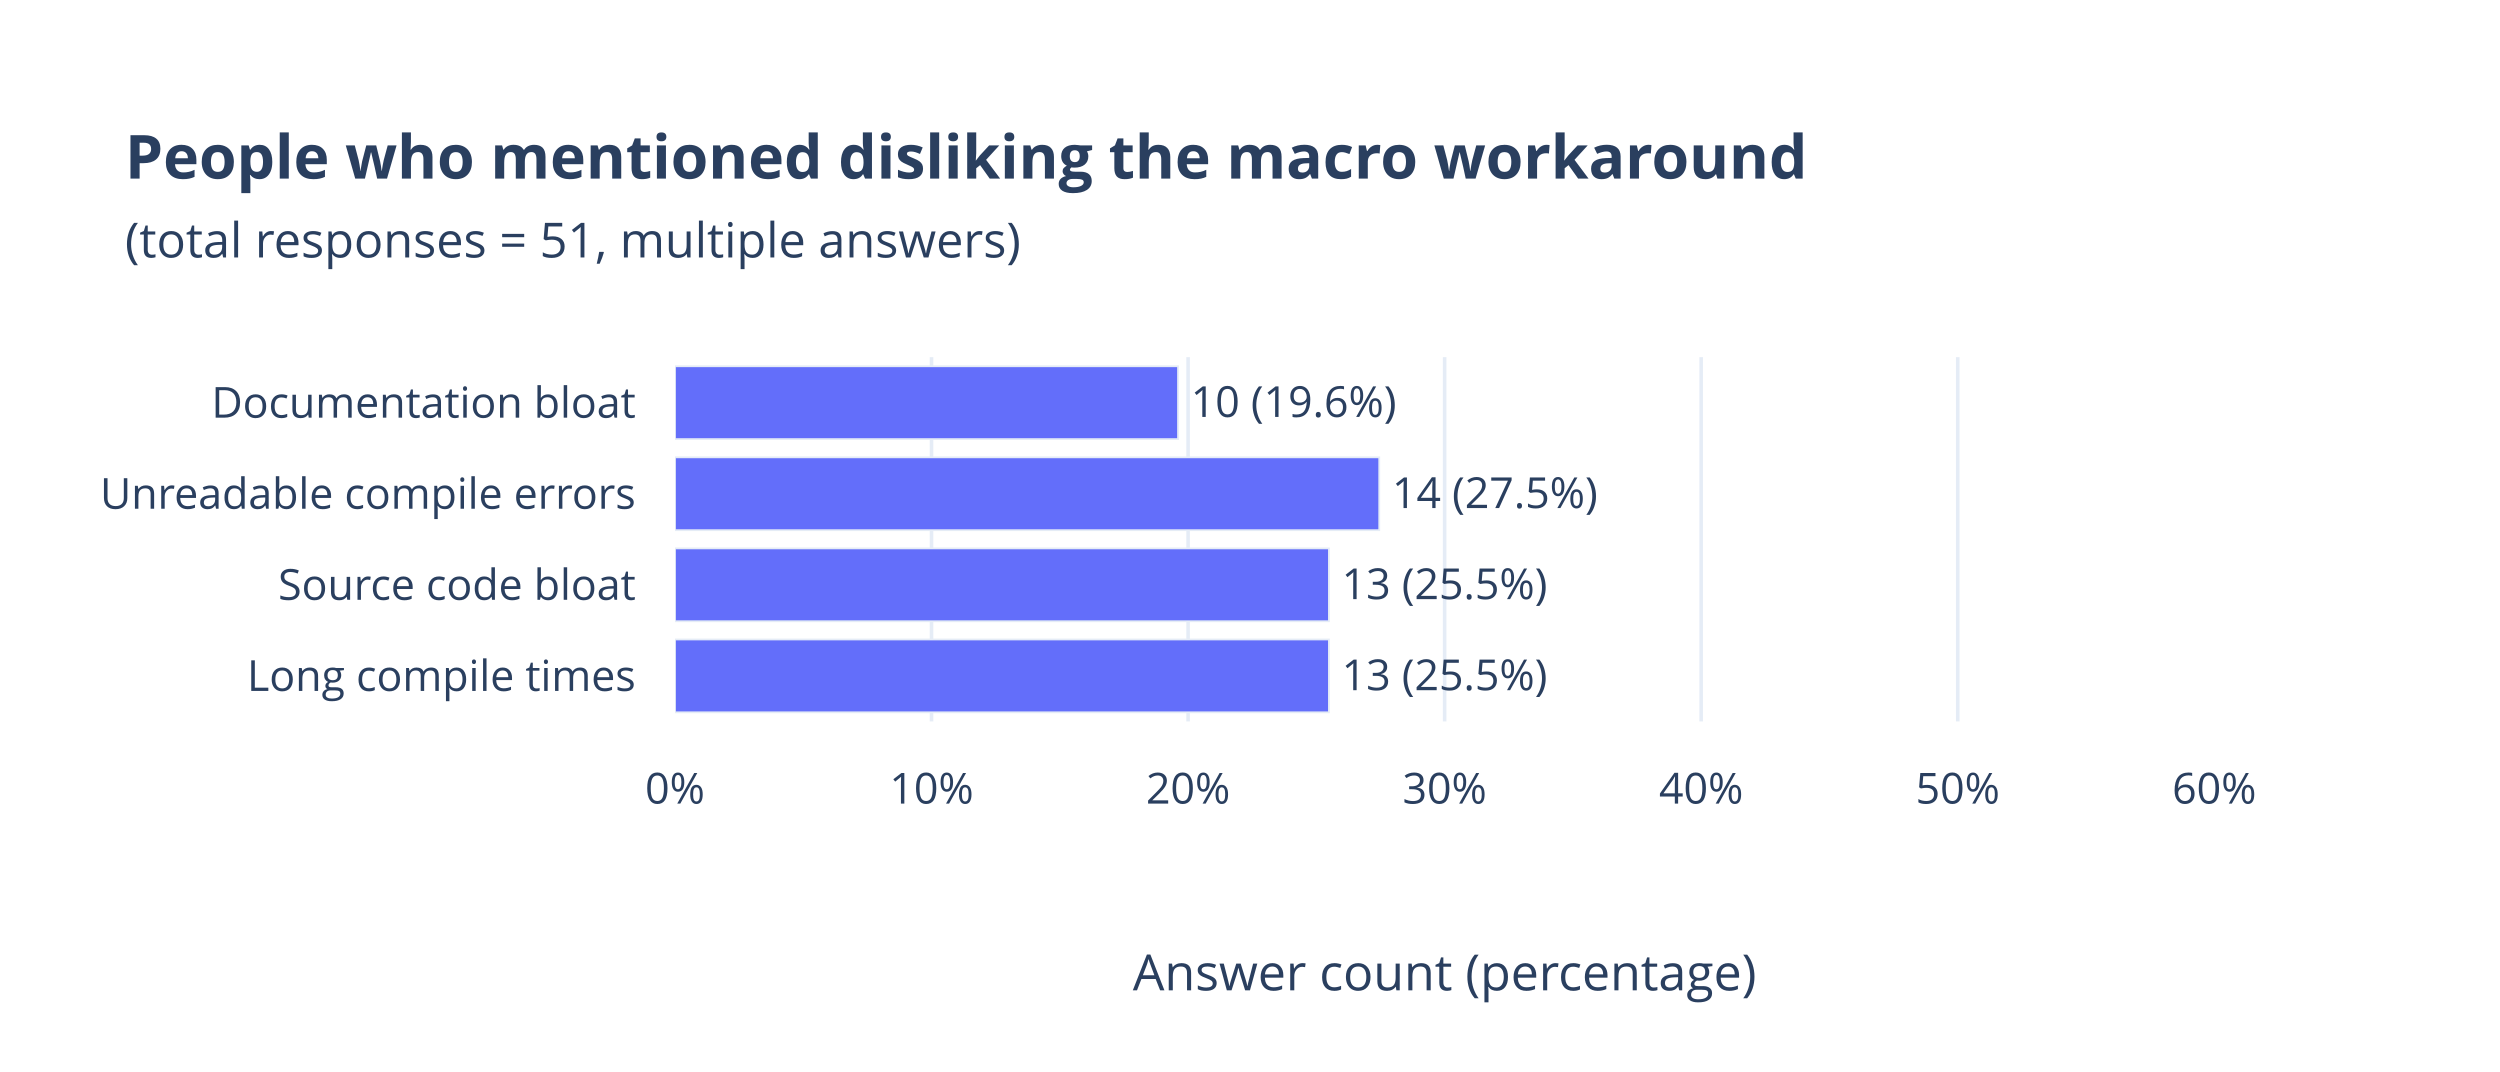
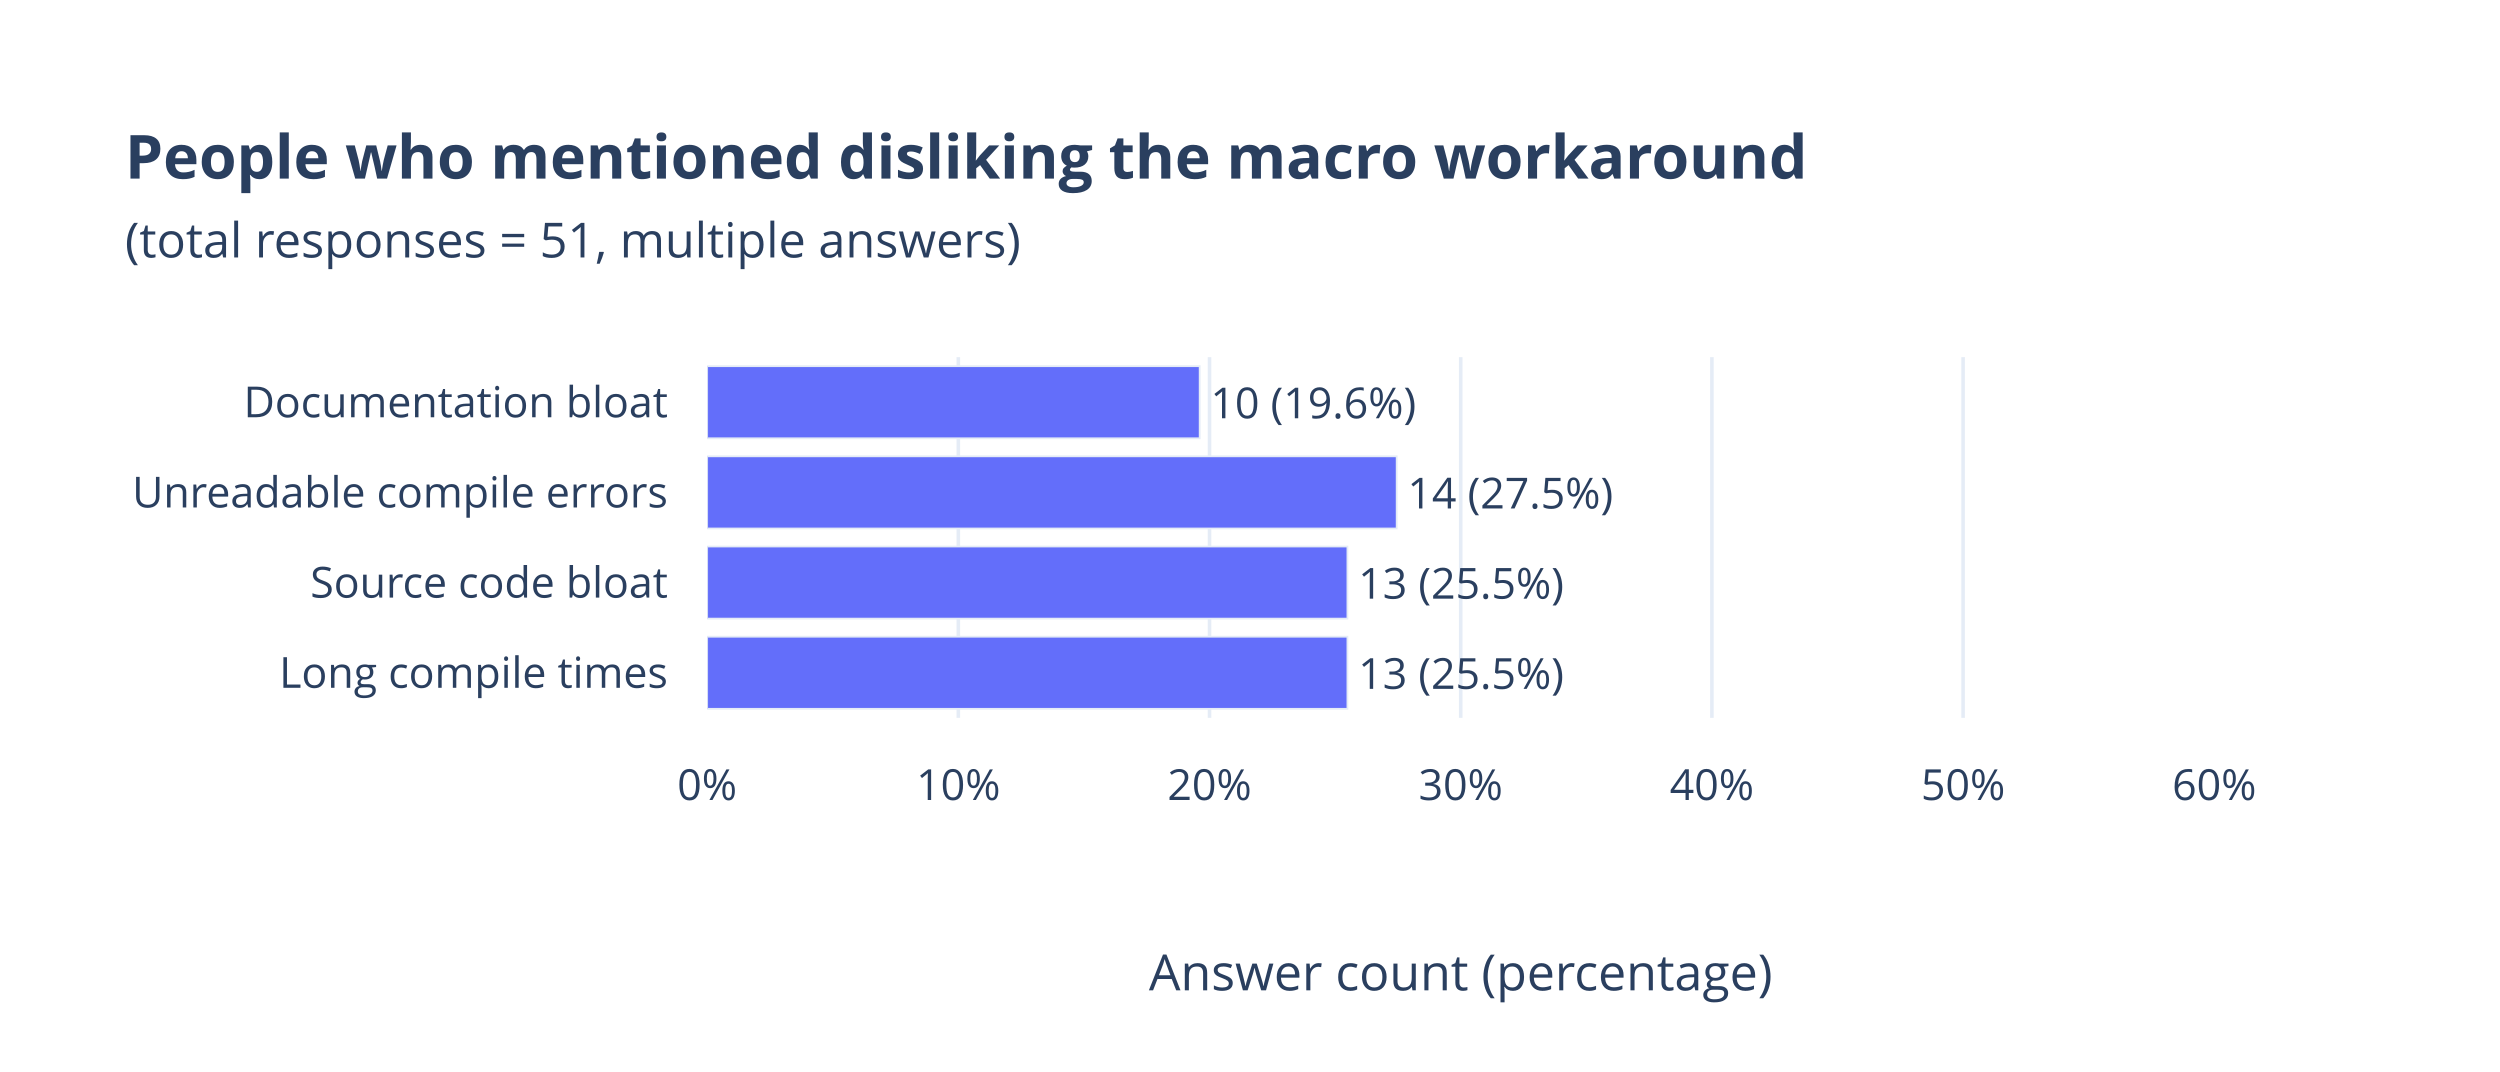
<svg xmlns="http://www.w3.org/2000/svg" class="main-svg" width="700" height="300" style="" viewBox="0 0 700 300">
  <rect x="0" y="0" width="700" height="300" style="fill: rgb(255, 255, 255); fill-opacity: 1;" />
-   <defs id="defs-73c3a8">
+   <defs id="defs-836f4a">
    <g class="clips">
-       <clipPath id="clip73c3a8xyplot" class="plotclip">
-         <rect width="431" height="102" />
+       <clipPath id="clip836f4axyplot" class="plotclip">
+         <rect width="422" height="101" />
      </clipPath>
-       <clipPath class="axesclip" id="clip73c3a8x">
-         <rect x="189" y="0" width="431" height="300" />
+       <clipPath class="axesclip" id="clip836f4ax">
+         <rect x="198" y="0" width="422" height="300" />
      </clipPath>
-       <clipPath class="axesclip" id="clip73c3a8y">
-         <rect x="0" y="100" width="700" height="102" />
+       <clipPath class="axesclip" id="clip836f4ay">
+         <rect x="0" y="100" width="700" height="101" />
      </clipPath>
-       <clipPath class="axesclip" id="clip73c3a8xy">
-         <rect x="189" y="100" width="431" height="102" />
+       <clipPath class="axesclip" id="clip836f4axy">
+         <rect x="198" y="100" width="422" height="101" />
      </clipPath>
    </g>
    <g class="gradients" />
    <g class="patterns" />
  </defs>
  <g class="bglayer">
-     <rect class="bg" x="179" y="90" width="451" height="122" style="fill: rgb(255, 255, 255); fill-opacity: 1; stroke-width: 0;" />
+     <rect class="bg" x="188" y="90" width="442" height="121" style="fill: rgb(255, 255, 255); fill-opacity: 1; stroke-width: 0;" />
  </g>
  <g class="layer-below">
    <g class="imagelayer" />
    <g class="shapelayer" />
  </g>
  <g class="cartesianlayer">
    <g class="subplot xy">
      <g class="layer-subplot">
        <g class="shapelayer" />
        <g class="imagelayer" />
      </g>
      <g class="minor-gridlayer">
        <g class="x" />
        <g class="y" />
      </g>
      <g class="gridlayer">
        <g class="x">
-           <path class="xgrid crisp" transform="translate(260.83,0)" d="M0,100v102" style="stroke: rgb(229, 236, 246); stroke-opacity: 1; stroke-width: 1px;" />
-           <path class="xgrid crisp" transform="translate(332.67,0)" d="M0,100v102" style="stroke: rgb(229, 236, 246); stroke-opacity: 1; stroke-width: 1px;" />
-           <path class="xgrid crisp" transform="translate(404.5,0)" d="M0,100v102" style="stroke: rgb(229, 236, 246); stroke-opacity: 1; stroke-width: 1px;" />
-           <path class="xgrid crisp" transform="translate(476.33,0)" d="M0,100v102" style="stroke: rgb(229, 236, 246); stroke-opacity: 1; stroke-width: 1px;" />
-           <path class="xgrid crisp" transform="translate(548.17,0)" d="M0,100v102" style="stroke: rgb(229, 236, 246); stroke-opacity: 1; stroke-width: 1px;" />
+           <path class="xgrid crisp" transform="translate(268.33,0)" d="M0,100v101" style="stroke: rgb(229, 236, 246); stroke-opacity: 1; stroke-width: 1px;" />
+           <path class="xgrid crisp" transform="translate(338.67,0)" d="M0,100v101" style="stroke: rgb(229, 236, 246); stroke-opacity: 1; stroke-width: 1px;" />
+           <path class="xgrid crisp" transform="translate(409,0)" d="M0,100v101" style="stroke: rgb(229, 236, 246); stroke-opacity: 1; stroke-width: 1px;" />
+           <path class="xgrid crisp" transform="translate(479.33,0)" d="M0,100v101" style="stroke: rgb(229, 236, 246); stroke-opacity: 1; stroke-width: 1px;" />
+           <path class="xgrid crisp" transform="translate(549.67,0)" d="M0,100v101" style="stroke: rgb(229, 236, 246); stroke-opacity: 1; stroke-width: 1px;" />
        </g>
        <g class="y" />
      </g>
      <g class="zerolinelayer">
-         <path class="xzl zl crisp" transform="translate(189,0)" d="M0,100v102" style="stroke: rgb(255, 255, 255); stroke-opacity: 1; stroke-width: 2px;" />
+         <path class="xzl zl crisp" transform="translate(198,0)" d="M0,100v101" style="stroke: rgb(255, 255, 255); stroke-opacity: 1; stroke-width: 2px;" />
      </g>
      <g class="layer-between">
        <g class="shapelayer" />
        <g class="imagelayer" />
      </g>
      <path class="xlines-below" />
      <path class="ylines-below" />
      <g class="overlines-below" />
      <g class="xaxislayer-below" />
      <g class="yaxislayer-below" />
      <g class="overaxes-below" />
      <g class="overplot">
-         <g class="xy" transform="translate(189,100)" clip-path="url(#clip73c3a8xyplot)">
+         <g class="xy" transform="translate(198,100)" clip-path="url(#clip836f4axyplot)">
          <g class="barlayer mlayer">
            <g class="trace bars" style="opacity: 1;">
              <g class="points">
                <g class="point">
-                   <path d="M0,22.95V2.55H140.85V22.95Z" style="vector-effect: none; opacity: 1; stroke-width: 0.5px; fill: rgb(99, 110, 250); fill-opacity: 1; stroke: rgb(229, 236, 246); stroke-opacity: 1;" />
-                   <text class="bartext bartext-outside" text-anchor="middle" data-notex="1" x="0" y="0" style="font-family: 'Open Sans', verdana, arial, sans-serif; font-size: 12px; fill: rgb(42, 63, 95); fill-opacity: 1; white-space: pre;" transform="translate(173.2094,16.75)">10 (19.6%)</text>
+                   <path d="M0,22.72V2.52H137.91V22.72Z" style="vector-effect: none; opacity: 1; stroke-width: 0.5px; fill: rgb(99, 110, 250); fill-opacity: 1; stroke: rgb(229, 236, 246); stroke-opacity: 1;" />
+                   <text class="bartext bartext-outside" text-anchor="middle" data-notex="1" x="0" y="0" style="font-family: 'Open Sans', verdana, arial, sans-serif; font-size: 12px; fill: rgb(42, 63, 95); fill-opacity: 1; white-space: pre;" transform="translate(169.7225,17.12)">10 (19.6%)</text>
                </g>
                <g class="point">
-                   <path d="M0,48.45V28.05H197.19V48.45Z" style="vector-effect: none; opacity: 1; stroke-width: 0.5px; fill: rgb(99, 110, 250); fill-opacity: 1; stroke: rgb(229, 236, 246); stroke-opacity: 1;" />
-                   <text class="bartext bartext-outside" text-anchor="middle" data-notex="1" x="0" y="0" style="font-family: 'Open Sans', verdana, arial, sans-serif; font-size: 12px; fill: rgb(42, 63, 95); fill-opacity: 1; white-space: pre;" transform="translate(229.5494,42.25)">14 (27.5%)</text>
+                   <path d="M0,47.97V27.77H193.07V47.97Z" style="vector-effect: none; opacity: 1; stroke-width: 0.5px; fill: rgb(99, 110, 250); fill-opacity: 1; stroke: rgb(229, 236, 246); stroke-opacity: 1;" />
+                   <text class="bartext bartext-outside" text-anchor="middle" data-notex="1" x="0" y="0" style="font-family: 'Open Sans', verdana, arial, sans-serif; font-size: 12px; fill: rgb(42, 63, 95); fill-opacity: 1; white-space: pre;" transform="translate(224.8825,42.37)">14 (27.5%)</text>
                </g>
                <g class="point">
-                   <path d="M0,73.95V53.55H183.1V73.95Z" style="vector-effect: none; opacity: 1; stroke-width: 0.5px; fill: rgb(99, 110, 250); fill-opacity: 1; stroke: rgb(229, 236, 246); stroke-opacity: 1;" />
-                   <text class="bartext bartext-outside" text-anchor="middle" data-notex="1" x="0" y="0" style="font-family: 'Open Sans', verdana, arial, sans-serif; font-size: 12px; fill: rgb(42, 63, 95); fill-opacity: 1; white-space: pre;" transform="translate(215.4594,67.75)">13 (25.5%)</text>
+                   <path d="M0,73.22V53.03H179.28V73.22Z" style="vector-effect: none; opacity: 1; stroke-width: 0.5px; fill: rgb(99, 110, 250); fill-opacity: 1; stroke: rgb(229, 236, 246); stroke-opacity: 1;" />
+                   <text class="bartext bartext-outside" text-anchor="middle" data-notex="1" x="0" y="0" style="font-family: 'Open Sans', verdana, arial, sans-serif; font-size: 12px; fill: rgb(42, 63, 95); fill-opacity: 1; white-space: pre;" transform="translate(211.0925,67.625)">13 (25.5%)</text>
                </g>
                <g class="point">
-                   <path d="M0,99.45V79.05H183.1V99.45Z" style="vector-effect: none; opacity: 1; stroke-width: 0.5px; fill: rgb(99, 110, 250); fill-opacity: 1; stroke: rgb(229, 236, 246); stroke-opacity: 1;" />
-                   <text class="bartext bartext-outside" text-anchor="middle" data-notex="1" x="0" y="0" style="font-family: 'Open Sans', verdana, arial, sans-serif; font-size: 12px; fill: rgb(42, 63, 95); fill-opacity: 1; white-space: pre;" transform="translate(215.4594,93.25)">13 (25.5%)</text>
+                   <path d="M0,98.48V78.28H179.28V98.48Z" style="vector-effect: none; opacity: 1; stroke-width: 0.5px; fill: rgb(99, 110, 250); fill-opacity: 1; stroke: rgb(229, 236, 246); stroke-opacity: 1;" />
+                   <text class="bartext bartext-outside" text-anchor="middle" data-notex="1" x="0" y="0" style="font-family: 'Open Sans', verdana, arial, sans-serif; font-size: 12px; fill: rgb(42, 63, 95); fill-opacity: 1; white-space: pre;" transform="translate(211.0925,92.88)">13 (25.5%)</text>
                </g>
              </g>
            </g>
          </g>
        </g>
      </g>
      <path class="xlines-above crisp" d="M0,0" style="fill: none;" />
      <path class="ylines-above crisp" d="M0,0" style="fill: none;" />
      <g class="overlines-above" />
      <g class="xaxislayer-above">
        <g class="xtick">
-           <text text-anchor="middle" x="0" y="225" transform="translate(189,0)" style="font-family: 'Open Sans', verdana, arial, sans-serif; font-size: 12px; fill: rgb(42, 63, 95); fill-opacity: 1; white-space: pre; opacity: 1;">0%</text>
+           <text text-anchor="middle" x="0" y="224" transform="translate(198,0)" style="font-family: 'Open Sans', verdana, arial, sans-serif; font-size: 12px; fill: rgb(42, 63, 95); fill-opacity: 1; white-space: pre; opacity: 1;">0%</text>
        </g>
        <g class="xtick">
-           <text text-anchor="middle" x="0" y="225" style="font-family: 'Open Sans', verdana, arial, sans-serif; font-size: 12px; fill: rgb(42, 63, 95); fill-opacity: 1; white-space: pre; opacity: 1;" transform="translate(260.83,0)">10%</text>
+           <text text-anchor="middle" x="0" y="224" style="font-family: 'Open Sans', verdana, arial, sans-serif; font-size: 12px; fill: rgb(42, 63, 95); fill-opacity: 1; white-space: pre; opacity: 1;" transform="translate(268.33,0)">10%</text>
        </g>
        <g class="xtick">
-           <text text-anchor="middle" x="0" y="225" style="font-family: 'Open Sans', verdana, arial, sans-serif; font-size: 12px; fill: rgb(42, 63, 95); fill-opacity: 1; white-space: pre; opacity: 1;" transform="translate(332.67,0)">20%</text>
+           <text text-anchor="middle" x="0" y="224" style="font-family: 'Open Sans', verdana, arial, sans-serif; font-size: 12px; fill: rgb(42, 63, 95); fill-opacity: 1; white-space: pre; opacity: 1;" transform="translate(338.67,0)">20%</text>
        </g>
        <g class="xtick">
-           <text text-anchor="middle" x="0" y="225" style="font-family: 'Open Sans', verdana, arial, sans-serif; font-size: 12px; fill: rgb(42, 63, 95); fill-opacity: 1; white-space: pre; opacity: 1;" transform="translate(404.5,0)">30%</text>
+           <text text-anchor="middle" x="0" y="224" style="font-family: 'Open Sans', verdana, arial, sans-serif; font-size: 12px; fill: rgb(42, 63, 95); fill-opacity: 1; white-space: pre; opacity: 1;" transform="translate(409,0)">30%</text>
        </g>
        <g class="xtick">
-           <text text-anchor="middle" x="0" y="225" style="font-family: 'Open Sans', verdana, arial, sans-serif; font-size: 12px; fill: rgb(42, 63, 95); fill-opacity: 1; white-space: pre; opacity: 1;" transform="translate(476.33,0)">40%</text>
+           <text text-anchor="middle" x="0" y="224" style="font-family: 'Open Sans', verdana, arial, sans-serif; font-size: 12px; fill: rgb(42, 63, 95); fill-opacity: 1; white-space: pre; opacity: 1;" transform="translate(479.33,0)">40%</text>
        </g>
        <g class="xtick">
-           <text text-anchor="middle" x="0" y="225" style="font-family: 'Open Sans', verdana, arial, sans-serif; font-size: 12px; fill: rgb(42, 63, 95); fill-opacity: 1; white-space: pre; opacity: 1;" transform="translate(548.17,0)">50%</text>
+           <text text-anchor="middle" x="0" y="224" style="font-family: 'Open Sans', verdana, arial, sans-serif; font-size: 12px; fill: rgb(42, 63, 95); fill-opacity: 1; white-space: pre; opacity: 1;" transform="translate(549.67,0)">50%</text>
        </g>
        <g class="xtick">
-           <text text-anchor="middle" x="0" y="225" style="font-family: 'Open Sans', verdana, arial, sans-serif; font-size: 12px; fill: rgb(42, 63, 95); fill-opacity: 1; white-space: pre; opacity: 1;" transform="translate(620,0)">60%</text>
+           <text text-anchor="middle" x="0" y="224" style="font-family: 'Open Sans', verdana, arial, sans-serif; font-size: 12px; fill: rgb(42, 63, 95); fill-opacity: 1; white-space: pre; opacity: 1;" transform="translate(620,0)">60%</text>
        </g>
      </g>
      <g class="yaxislayer-above">
        <g class="ytick">
-           <text text-anchor="end" x="178" y="4.2" transform="translate(0,189.25)" style="font-family: 'Open Sans', verdana, arial, sans-serif; font-size: 12px; fill: rgb(42, 63, 95); fill-opacity: 1; white-space: pre; opacity: 1;">Long compile times</text>
+           <text text-anchor="end" x="187" y="4.2" transform="translate(0,188.38)" style="font-family: 'Open Sans', verdana, arial, sans-serif; font-size: 12px; fill: rgb(42, 63, 95); fill-opacity: 1; white-space: pre; opacity: 1;">Long compile times</text>
        </g>
        <g class="ytick">
-           <text text-anchor="end" x="178" y="4.2" transform="translate(0,163.75)" style="font-family: 'Open Sans', verdana, arial, sans-serif; font-size: 12px; fill: rgb(42, 63, 95); fill-opacity: 1; white-space: pre; opacity: 1;">Source code bloat</text>
+           <text text-anchor="end" x="187" y="4.2" transform="translate(0,163.13)" style="font-family: 'Open Sans', verdana, arial, sans-serif; font-size: 12px; fill: rgb(42, 63, 95); fill-opacity: 1; white-space: pre; opacity: 1;">Source code bloat</text>
        </g>
        <g class="ytick">
-           <text text-anchor="end" x="178" y="4.2" transform="translate(0,138.25)" style="font-family: 'Open Sans', verdana, arial, sans-serif; font-size: 12px; fill: rgb(42, 63, 95); fill-opacity: 1; white-space: pre; opacity: 1;">Unreadable compile errors</text>
+           <text text-anchor="end" x="187" y="4.2" transform="translate(0,137.88)" style="font-family: 'Open Sans', verdana, arial, sans-serif; font-size: 12px; fill: rgb(42, 63, 95); fill-opacity: 1; white-space: pre; opacity: 1;">Unreadable compile errors</text>
        </g>
        <g class="ytick">
-           <text text-anchor="end" x="178" y="4.2" transform="translate(0,112.75)" style="font-family: 'Open Sans', verdana, arial, sans-serif; font-size: 12px; fill: rgb(42, 63, 95); fill-opacity: 1; white-space: pre; opacity: 1;">Documentation bloat</text>
+           <text text-anchor="end" x="187" y="4.2" transform="translate(0,112.63)" style="font-family: 'Open Sans', verdana, arial, sans-serif; font-size: 12px; fill: rgb(42, 63, 95); fill-opacity: 1; white-space: pre; opacity: 1;">Documentation bloat</text>
        </g>
      </g>
      <g class="overaxes-above" />
    </g>
  </g>
  <g class="polarlayer" />
  <g class="smithlayer" />
  <g class="ternarylayer" />
  <g class="geolayer" />
  <g class="funnelarealayer" />
  <g class="pielayer" />
  <g class="iciclelayer" />
  <g class="treemaplayer" />
  <g class="sunburstlayer" />
  <g class="glimages" />
-   <defs id="topdefs-73c3a8">
+   <defs id="topdefs-836f4a">
    <g class="clips" />
  </defs>
  <g class="layer-above">
    <g class="imagelayer" />
    <g class="shapelayer" />
  </g>
  <g class="infolayer">
    <g class="g-gtitle">
      <text class="gtitle" x="35" y="50" text-anchor="start" dy="0em" style="opacity: 1; font-family: 'Open Sans', verdana, arial, sans-serif; font-size: 17px; fill: rgb(42, 63, 95); fill-opacity: 1; white-space: pre;">
        <tspan class="line" dy="0em" x="35" y="50">
          <tspan style="font-weight:bold">People who mentioned disliking the macro workaround</tspan>
        </tspan>
        <tspan class="line" dy="1.3em" x="35" y="50">
          <tspan style="font-size: 0.8em;">(total responses = 51, multiple answers)</tspan>
        </tspan>
      </text>
    </g>
    <g class="g-xtitle">
-       <text class="xtitle" x="404.5" y="277.3" text-anchor="middle" style="opacity: 1; font-family: 'Open Sans', verdana, arial, sans-serif; font-size: 14px; fill: rgb(42, 63, 95); fill-opacity: 1; white-space: pre;">Answer count (percentage)</text>
+       <text class="xtitle" x="409" y="277.3" text-anchor="middle" style="opacity: 1; font-family: 'Open Sans', verdana, arial, sans-serif; font-size: 14px; fill: rgb(42, 63, 95); fill-opacity: 1; white-space: pre;">Answer count (percentage)</text>
    </g>
    <g class="g-ytitle" />
  </g>
</svg>
